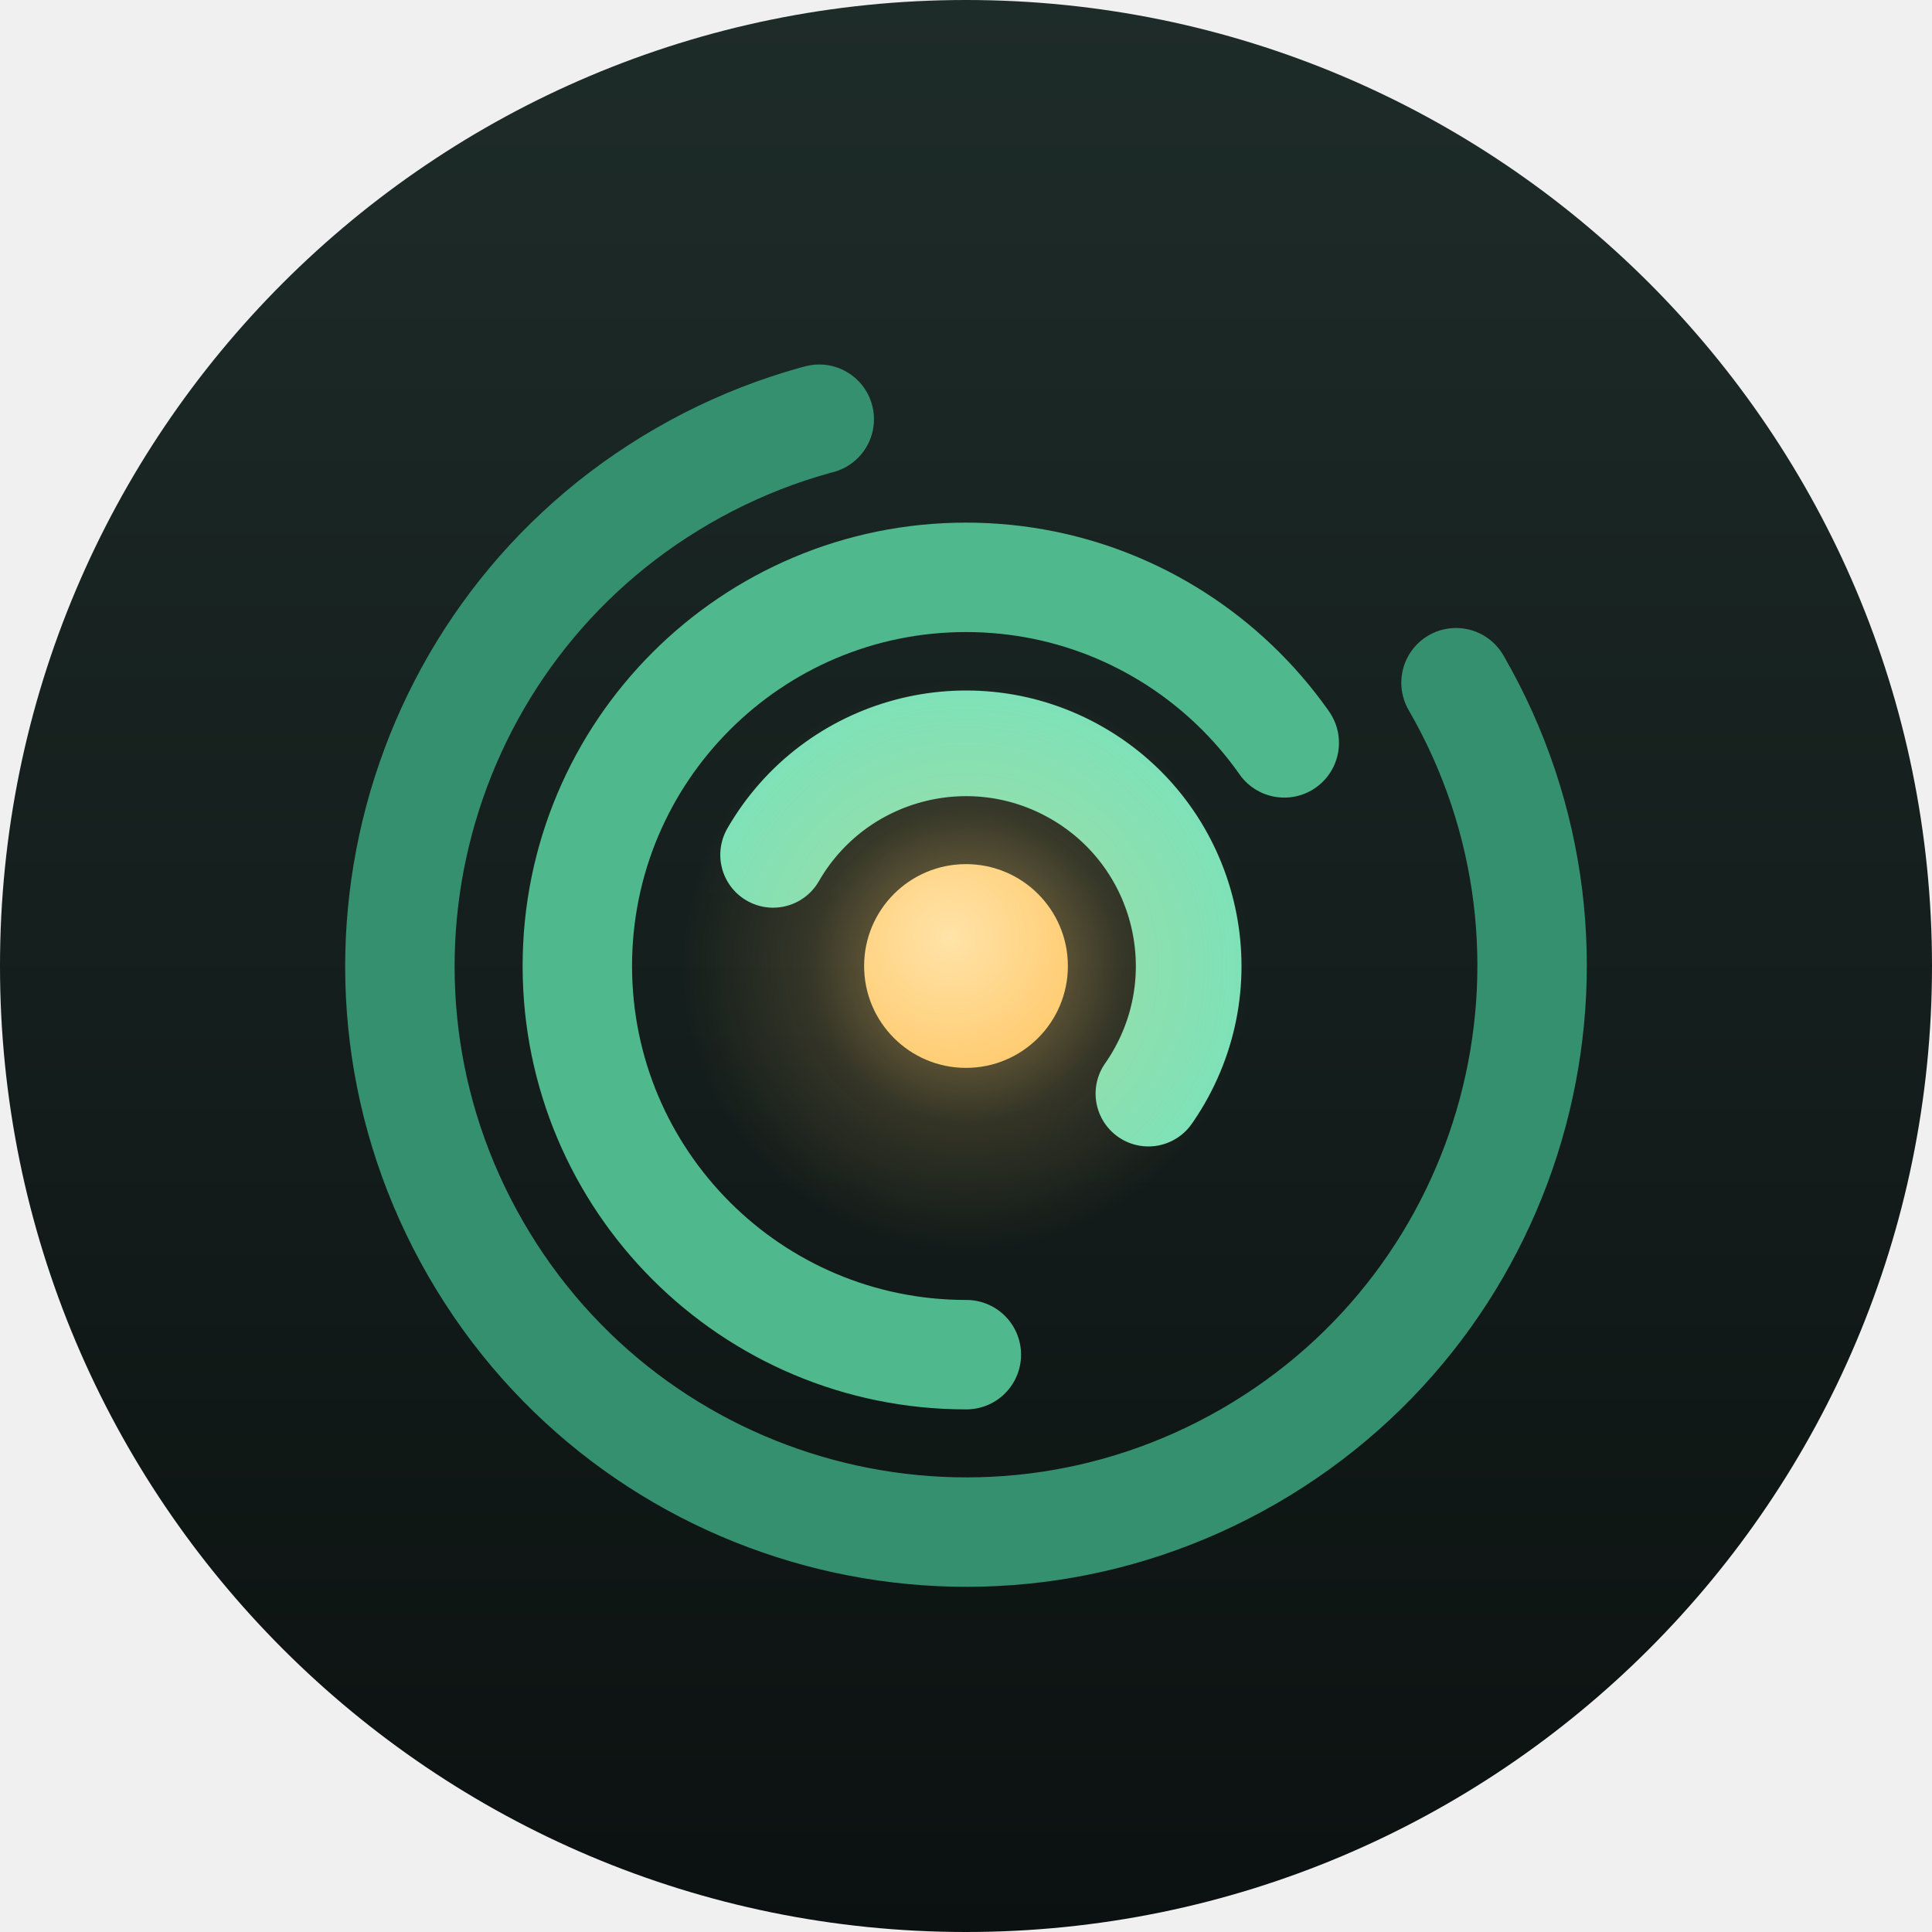
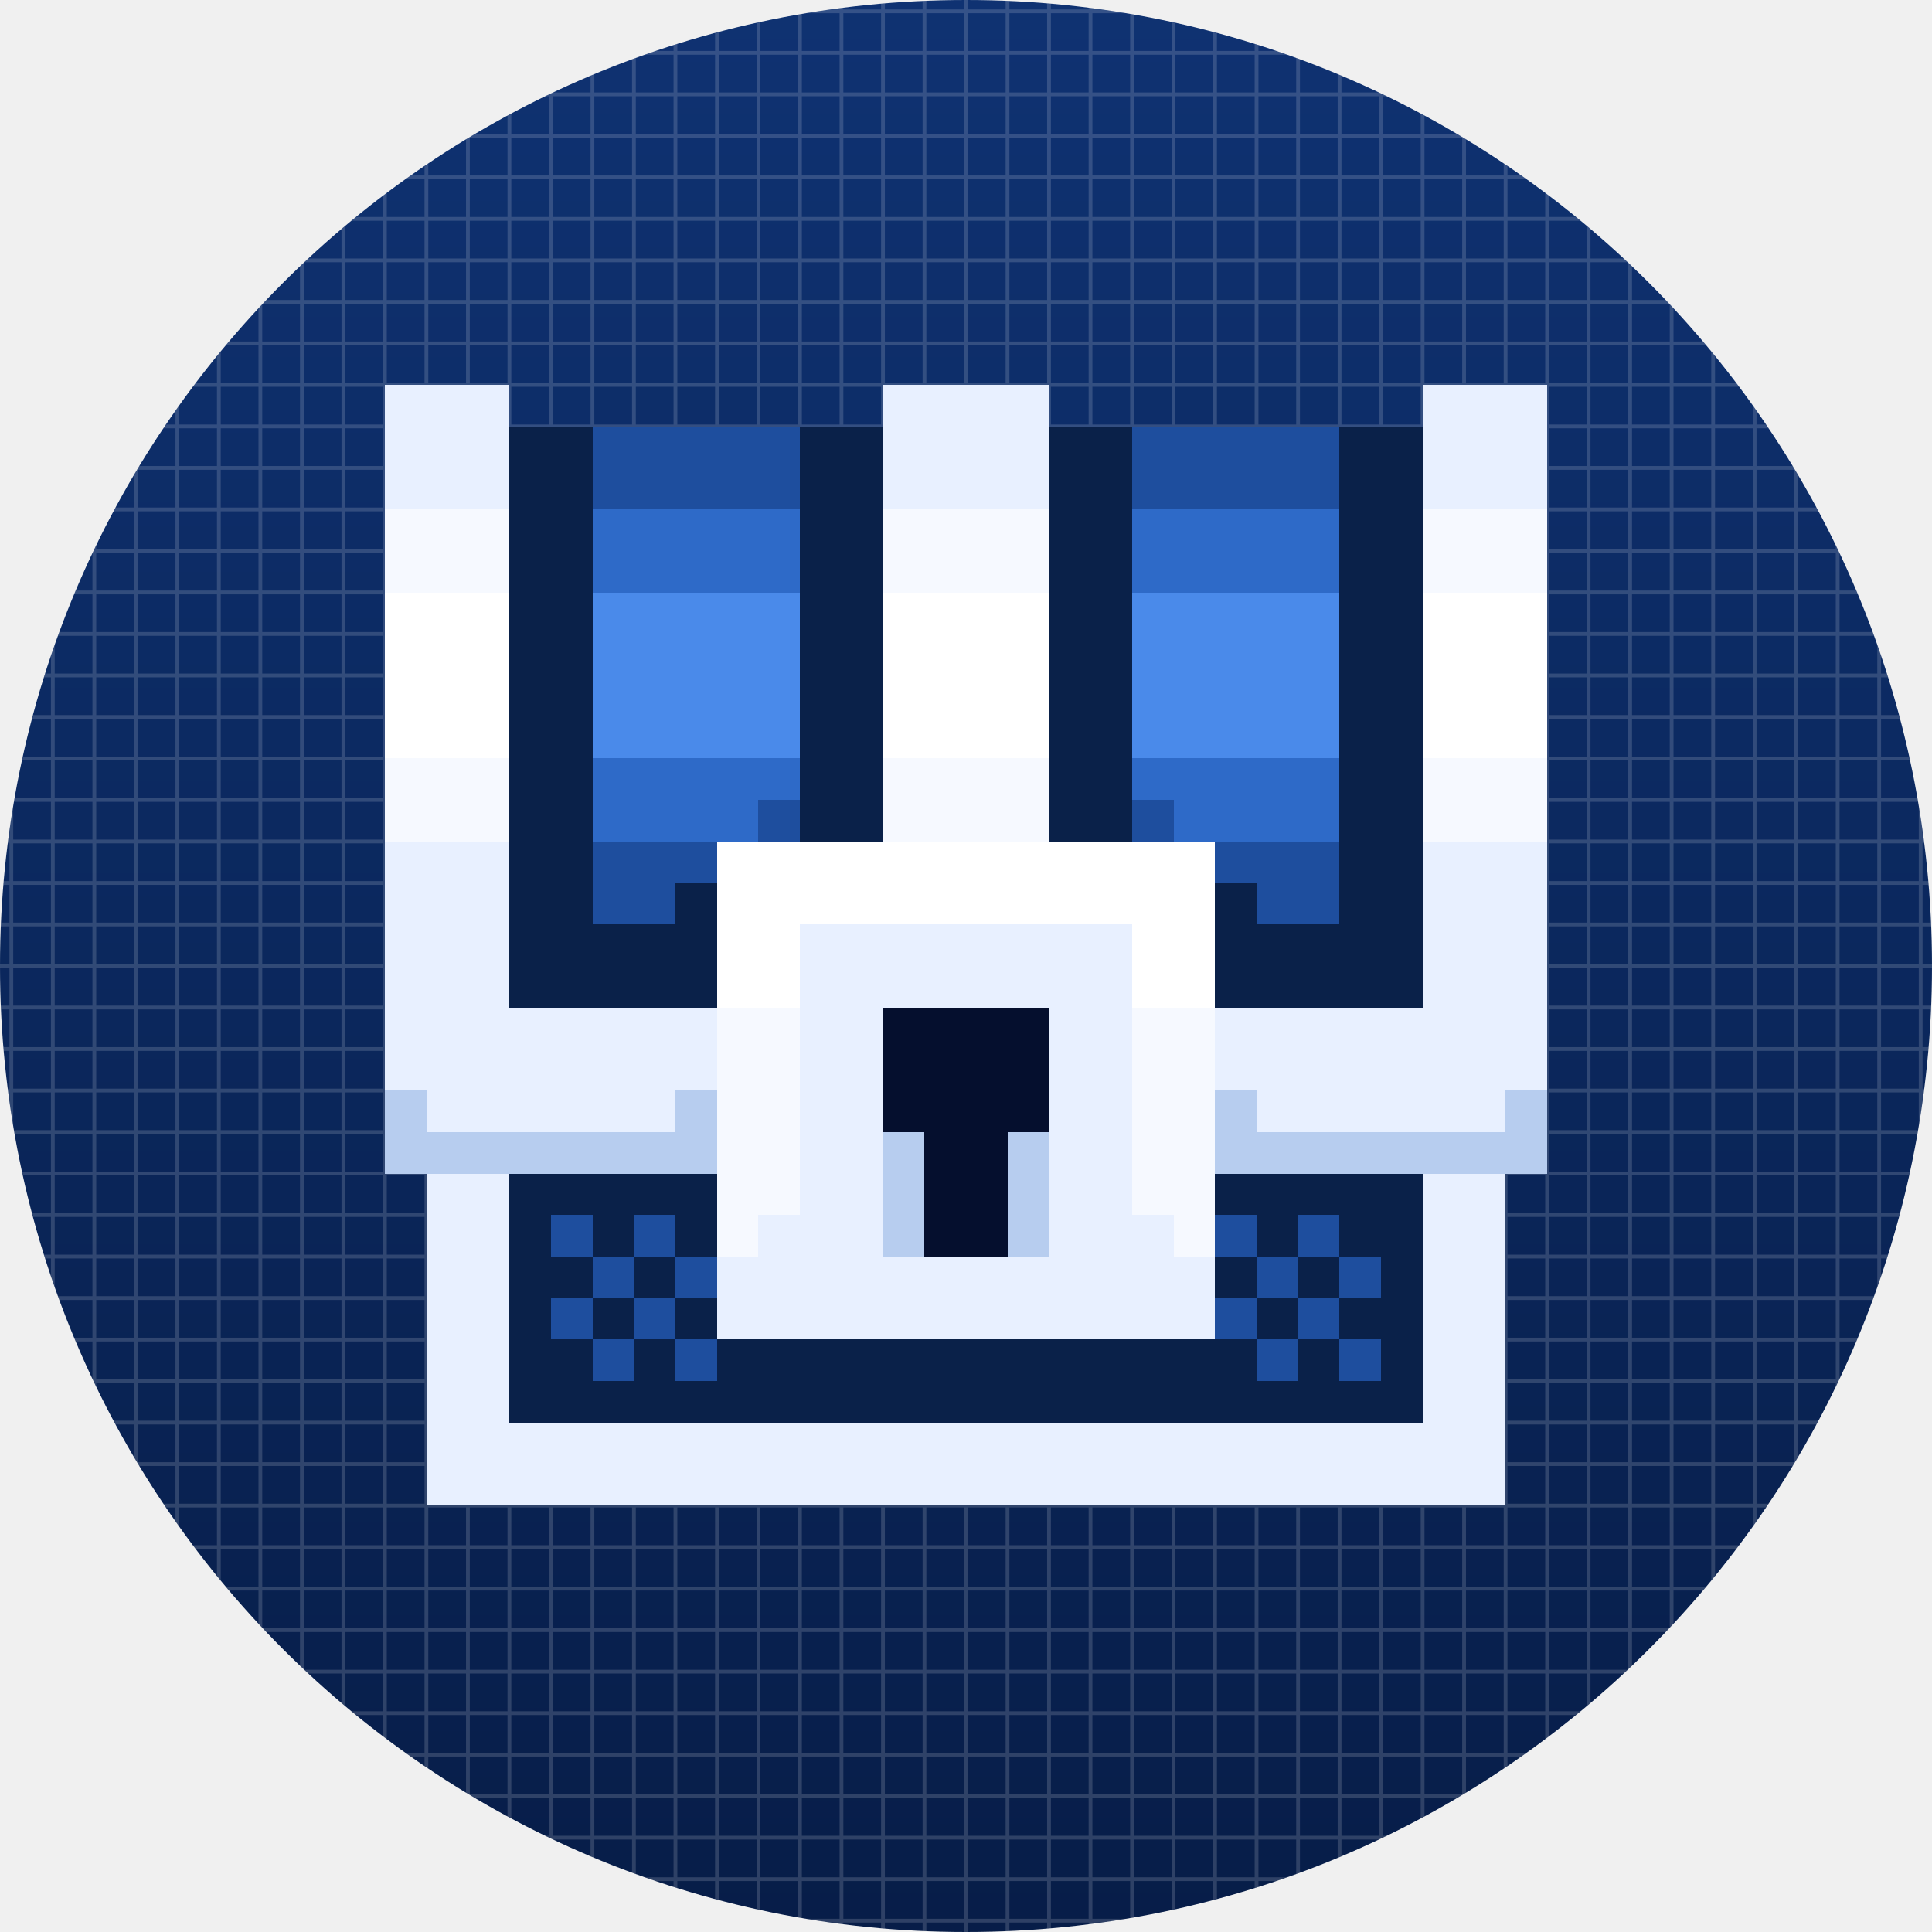
<svg xmlns="http://www.w3.org/2000/svg" width="1024" height="1024" viewBox="0 0 1024 1024">
  <defs>
-     <linearGradient id="bg" x1="0" y1="0" x2="0" y2="1">
-       <stop offset="0" stop-color="#1e2c29" />
-       <stop offset="1" stop-color="#0b1110" />
+     <linearGradient id="paper" x1="0" y1="0" x2="0" y2="1">
+       <stop offset="0" stop-color="#0F3272" />
+       <stop offset="1" stop-color="#071D48" />
    </linearGradient>
-     <radialGradient id="glow" cx="0.5" cy="0.5" r="0.5">
-       <stop offset="0" stop-color="#ffc96b" stop-opacity="0.55" />
-       <stop offset="0.55" stop-color="#ffc96b" stop-opacity="0.14" />
-       <stop offset="1" stop-color="#ffc96b" stop-opacity="0" />
-     </radialGradient>
-     <radialGradient id="dot" cx="0.42" cy="0.36" r="0.75">
-       <stop offset="0" stop-color="#ffe3a8" />
-       <stop offset="1" stop-color="#ffc96b" />
-     </radialGradient>
+     <clipPath id="plate">
+       <circle cx="512" cy="512" r="512" />
+     </clipPath>
  </defs>
-   <circle cx="512" cy="512" r="512" fill="url(#bg)" />
-   <g transform="translate(512 512)" fill="none" stroke-linecap="round">
-     <circle r="300" stroke="#35906f" stroke-width="58" stroke-dasharray="1492.3 392.7" transform="rotate(-30)" />
-     <circle r="206" stroke="#4fb88c" stroke-width="58" stroke-dasharray="844.9 449.4" transform="rotate(90)" />
-     <circle r="118" stroke="#7de2b8" stroke-width="56" stroke-dasharray="381.0 360.4" transform="rotate(210)" />
-     <circle r="150" fill="url(#glow)" stroke="none" />
-     <circle r="54" fill="url(#dot)" stroke="none" />
+   <circle cx="512" cy="512" r="512" fill="url(#paper)" />
+   <g clip-path="url(#plate)" stroke="#FFFFFF" stroke-width="2" opacity="0.16" fill="none">
+     <path d="M6 0V1024M28 0V1024M50 0V1024M72 0V1024M94 0V1024M116 0V1024M138 0V1024M160 0V1024M182 0V1024M204 0V1024M226 0V1024M248 0V1024M270 0V1024M292 0V1024M314 0V1024M336 0V1024M358 0V1024M380 0V1024M402 0V1024M424 0V1024M446 0V1024M468 0V1024M490 0V1024M512 0V1024M534 0V1024M556 0V1024M578 0V1024M600 0V1024M622 0V1024M644 0V1024M666 0V1024M688 0V1024M710 0V1024M732 0V1024M754 0V1024M776 0V1024M798 0V1024M820 0V1024M842 0V1024M864 0V1024M886 0V1024M908 0V1024M930 0V1024M952 0V1024M974 0V1024M996 0V1024M1018 0V1024" />
+     <path d="M0 6H1024M0 28H1024M0 50H1024M0 72H1024M0 94H1024M0 116H1024M0 138H1024M0 160H1024M0 182H1024M0 204H1024M0 226H1024M0 248H1024M0 270H1024M0 292H1024M0 314H1024M0 336H1024M0 358H1024M0 380H1024M0 402H1024M0 424H1024M0 446H1024M0 468H1024M0 490H1024M0 512H1024M0 534H1024M0 556H1024M0 578H1024M0 600H1024M0 622H1024M0 644H1024M0 666H1024M0 688H1024M0 710H1024M0 732H1024M0 754H1024M0 776H1024M0 798H1024M0 820H1024M0 842H1024M0 864H1024M0 886H1024M0 908H1024M0 930H1024M0 952H1024M0 974H1024M0 996H1024M0 1018H1024" />
+   </g>
+   <g shape-rendering="crispEdges">
+     <rect x="204" y="204" width="66" height="66" fill="#E8F0FF" />
+     <rect x="468" y="204" width="88" height="66" fill="#E8F0FF" />
+     <rect x="754" y="204" width="66" height="66" fill="#E8F0FF" />
+     <rect x="270" y="226" width="44" height="264" fill="#0A2149" />
+     <rect x="314" y="226" width="110" height="44" fill="#1E4E9E" />
+     <rect x="424" y="226" width="44" height="220" fill="#0A2149" />
+     <rect x="556" y="226" width="44" height="220" fill="#0A2149" />
+     <rect x="600" y="226" width="110" height="44" fill="#1E4E9E" />
+     <rect x="710" y="226" width="44" height="264" fill="#0A2149" />
+     <rect x="204" y="270" width="66" height="44" fill="#F6F9FF" />
+     <rect x="314" y="270" width="110" height="44" fill="#2E6AC8" />
+     <rect x="468" y="270" width="88" height="44" fill="#F6F9FF" />
+     <rect x="600" y="270" width="110" height="44" fill="#2E6AC8" />
+     <rect x="754" y="270" width="66" height="44" fill="#F6F9FF" />
+     <rect x="204" y="314" width="66" height="88" fill="#FFFFFF" />
+     <rect x="314" y="314" width="110" height="88" fill="#4A8AEA" />
+     <rect x="468" y="314" width="88" height="88" fill="#FFFFFF" />
+     <rect x="600" y="314" width="110" height="88" fill="#4A8AEA" />
+     <rect x="754" y="314" width="66" height="88" fill="#FFFFFF" />
+     <rect x="204" y="402" width="66" height="44" fill="#F6F9FF" />
+     <rect x="314" y="402" width="110" height="22" fill="#2E6AC8" />
+     <rect x="468" y="402" width="88" height="44" fill="#F6F9FF" />
+     <rect x="600" y="402" width="110" height="22" fill="#2E6AC8" />
+     <rect x="754" y="402" width="66" height="44" fill="#F6F9FF" />
+     <rect x="314" y="424" width="88" height="22" fill="#2E6AC8" />
+     <rect x="402" y="424" width="22" height="22" fill="#1E4E9E" />
+     <rect x="600" y="424" width="22" height="22" fill="#1E4E9E" />
+     <rect x="622" y="424" width="88" height="22" fill="#2E6AC8" />
+     <rect x="204" y="446" width="66" height="88" fill="#E8F0FF" />
+     <rect x="314" y="446" width="66" height="22" fill="#1E4E9E" />
+     <rect x="380" y="446" width="264" height="44" fill="#FFFFFF" />
+     <rect x="644" y="446" width="66" height="22" fill="#1E4E9E" />
+     <rect x="754" y="446" width="66" height="88" fill="#E8F0FF" />
+     <rect x="314" y="468" width="44" height="22" fill="#1E4E9E" />
+     <rect x="358" y="468" width="22" height="22" fill="#0A2149" />
+     <rect x="644" y="468" width="22" height="22" fill="#0A2149" />
+     <rect x="666" y="468" width="44" height="22" fill="#1E4E9E" />
+     <rect x="270" y="490" width="110" height="44" fill="#0A2149" />
+     <rect x="380" y="490" width="44" height="44" fill="#FFFFFF" />
+     <rect x="424" y="490" width="176" height="44" fill="#E8F0FF" />
+     <rect x="600" y="490" width="44" height="44" fill="#FFFFFF" />
+     <rect x="644" y="490" width="110" height="44" fill="#0A2149" />
+     <rect x="204" y="534" width="176" height="44" fill="#E8F0FF" />
+     <rect x="380" y="534" width="44" height="110" fill="#F6F9FF" />
+     <rect x="424" y="534" width="44" height="110" fill="#E8F0FF" />
+     <rect x="468" y="534" width="88" height="66" fill="#050F2E" />
+     <rect x="556" y="534" width="44" height="110" fill="#E8F0FF" />
+     <rect x="600" y="534" width="44" height="110" fill="#F6F9FF" />
+     <rect x="644" y="534" width="176" height="44" fill="#E8F0FF" />
+     <rect x="204" y="578" width="22" height="22" fill="#B7CDEF" />
+     <rect x="226" y="578" width="132" height="22" fill="#E8F0FF" />
+     <rect x="358" y="578" width="22" height="22" fill="#B7CDEF" />
+     <rect x="644" y="578" width="22" height="22" fill="#B7CDEF" />
+     <rect x="666" y="578" width="132" height="22" fill="#E8F0FF" />
+     <rect x="798" y="578" width="22" height="22" fill="#B7CDEF" />
+     <rect x="204" y="600" width="176" height="22" fill="#B7CDEF" />
+     <rect x="468" y="600" width="22" height="66" fill="#B7CDEF" />
+     <rect x="490" y="600" width="44" height="66" fill="#050F2E" />
+     <rect x="534" y="600" width="22" height="66" fill="#B7CDEF" />
+     <rect x="644" y="600" width="176" height="22" fill="#B7CDEF" />
+     <rect x="226" y="622" width="44" height="132" fill="#E8F0FF" />
+     <rect x="270" y="622" width="110" height="22" fill="#0A2149" />
+     <rect x="644" y="622" width="110" height="22" fill="#0A2149" />
+     <rect x="754" y="622" width="44" height="132" fill="#E8F0FF" />
+     <rect x="270" y="644" width="22" height="22" fill="#0A2149" />
+     <rect x="292" y="644" width="22" height="22" fill="#1E4E9E" />
+     <rect x="314" y="644" width="22" height="22" fill="#0A2149" />
+     <rect x="336" y="644" width="22" height="22" fill="#1E4E9E" />
+     <rect x="358" y="644" width="22" height="22" fill="#0A2149" />
+     <rect x="380" y="644" width="22" height="22" fill="#F6F9FF" />
+     <rect x="402" y="644" width="66" height="22" fill="#E8F0FF" />
+     <rect x="556" y="644" width="66" height="22" fill="#E8F0FF" />
+     <rect x="622" y="644" width="22" height="22" fill="#F6F9FF" />
+     <rect x="644" y="644" width="22" height="22" fill="#1E4E9E" />
+     <rect x="666" y="644" width="22" height="22" fill="#0A2149" />
+     <rect x="688" y="644" width="22" height="22" fill="#1E4E9E" />
+     <rect x="710" y="644" width="44" height="22" fill="#0A2149" />
+     <rect x="270" y="666" width="44" height="22" fill="#0A2149" />
+     <rect x="314" y="666" width="22" height="22" fill="#1E4E9E" />
+     <rect x="336" y="666" width="22" height="22" fill="#0A2149" />
+     <rect x="358" y="666" width="22" height="22" fill="#1E4E9E" />
+     <rect x="380" y="666" width="264" height="44" fill="#E8F0FF" />
+     <rect x="644" y="666" width="22" height="22" fill="#0A2149" />
+     <rect x="666" y="666" width="22" height="22" fill="#1E4E9E" />
+     <rect x="688" y="666" width="22" height="22" fill="#0A2149" />
+     <rect x="710" y="666" width="22" height="22" fill="#1E4E9E" />
+     <rect x="732" y="666" width="22" height="22" fill="#0A2149" />
+     <rect x="270" y="688" width="22" height="22" fill="#0A2149" />
+     <rect x="292" y="688" width="22" height="22" fill="#1E4E9E" />
+     <rect x="314" y="688" width="22" height="22" fill="#0A2149" />
+     <rect x="336" y="688" width="22" height="22" fill="#1E4E9E" />
+     <rect x="358" y="688" width="22" height="22" fill="#0A2149" />
+     <rect x="644" y="688" width="22" height="22" fill="#1E4E9E" />
+     <rect x="666" y="688" width="22" height="22" fill="#0A2149" />
+     <rect x="688" y="688" width="22" height="22" fill="#1E4E9E" />
+     <rect x="710" y="688" width="44" height="22" fill="#0A2149" />
+     <rect x="270" y="710" width="44" height="22" fill="#0A2149" />
+     <rect x="314" y="710" width="22" height="22" fill="#1E4E9E" />
+     <rect x="336" y="710" width="22" height="22" fill="#0A2149" />
+     <rect x="358" y="710" width="22" height="22" fill="#1E4E9E" />
+     <rect x="380" y="710" width="286" height="22" fill="#0A2149" />
+     <rect x="666" y="710" width="22" height="22" fill="#1E4E9E" />
+     <rect x="688" y="710" width="22" height="22" fill="#0A2149" />
+     <rect x="710" y="710" width="22" height="22" fill="#1E4E9E" />
+     <rect x="732" y="710" width="22" height="22" fill="#0A2149" />
+     <rect x="270" y="732" width="484" height="22" fill="#0A2149" />
+     <rect x="226" y="754" width="572" height="44" fill="#E8F0FF" />
  </g>
</svg>
